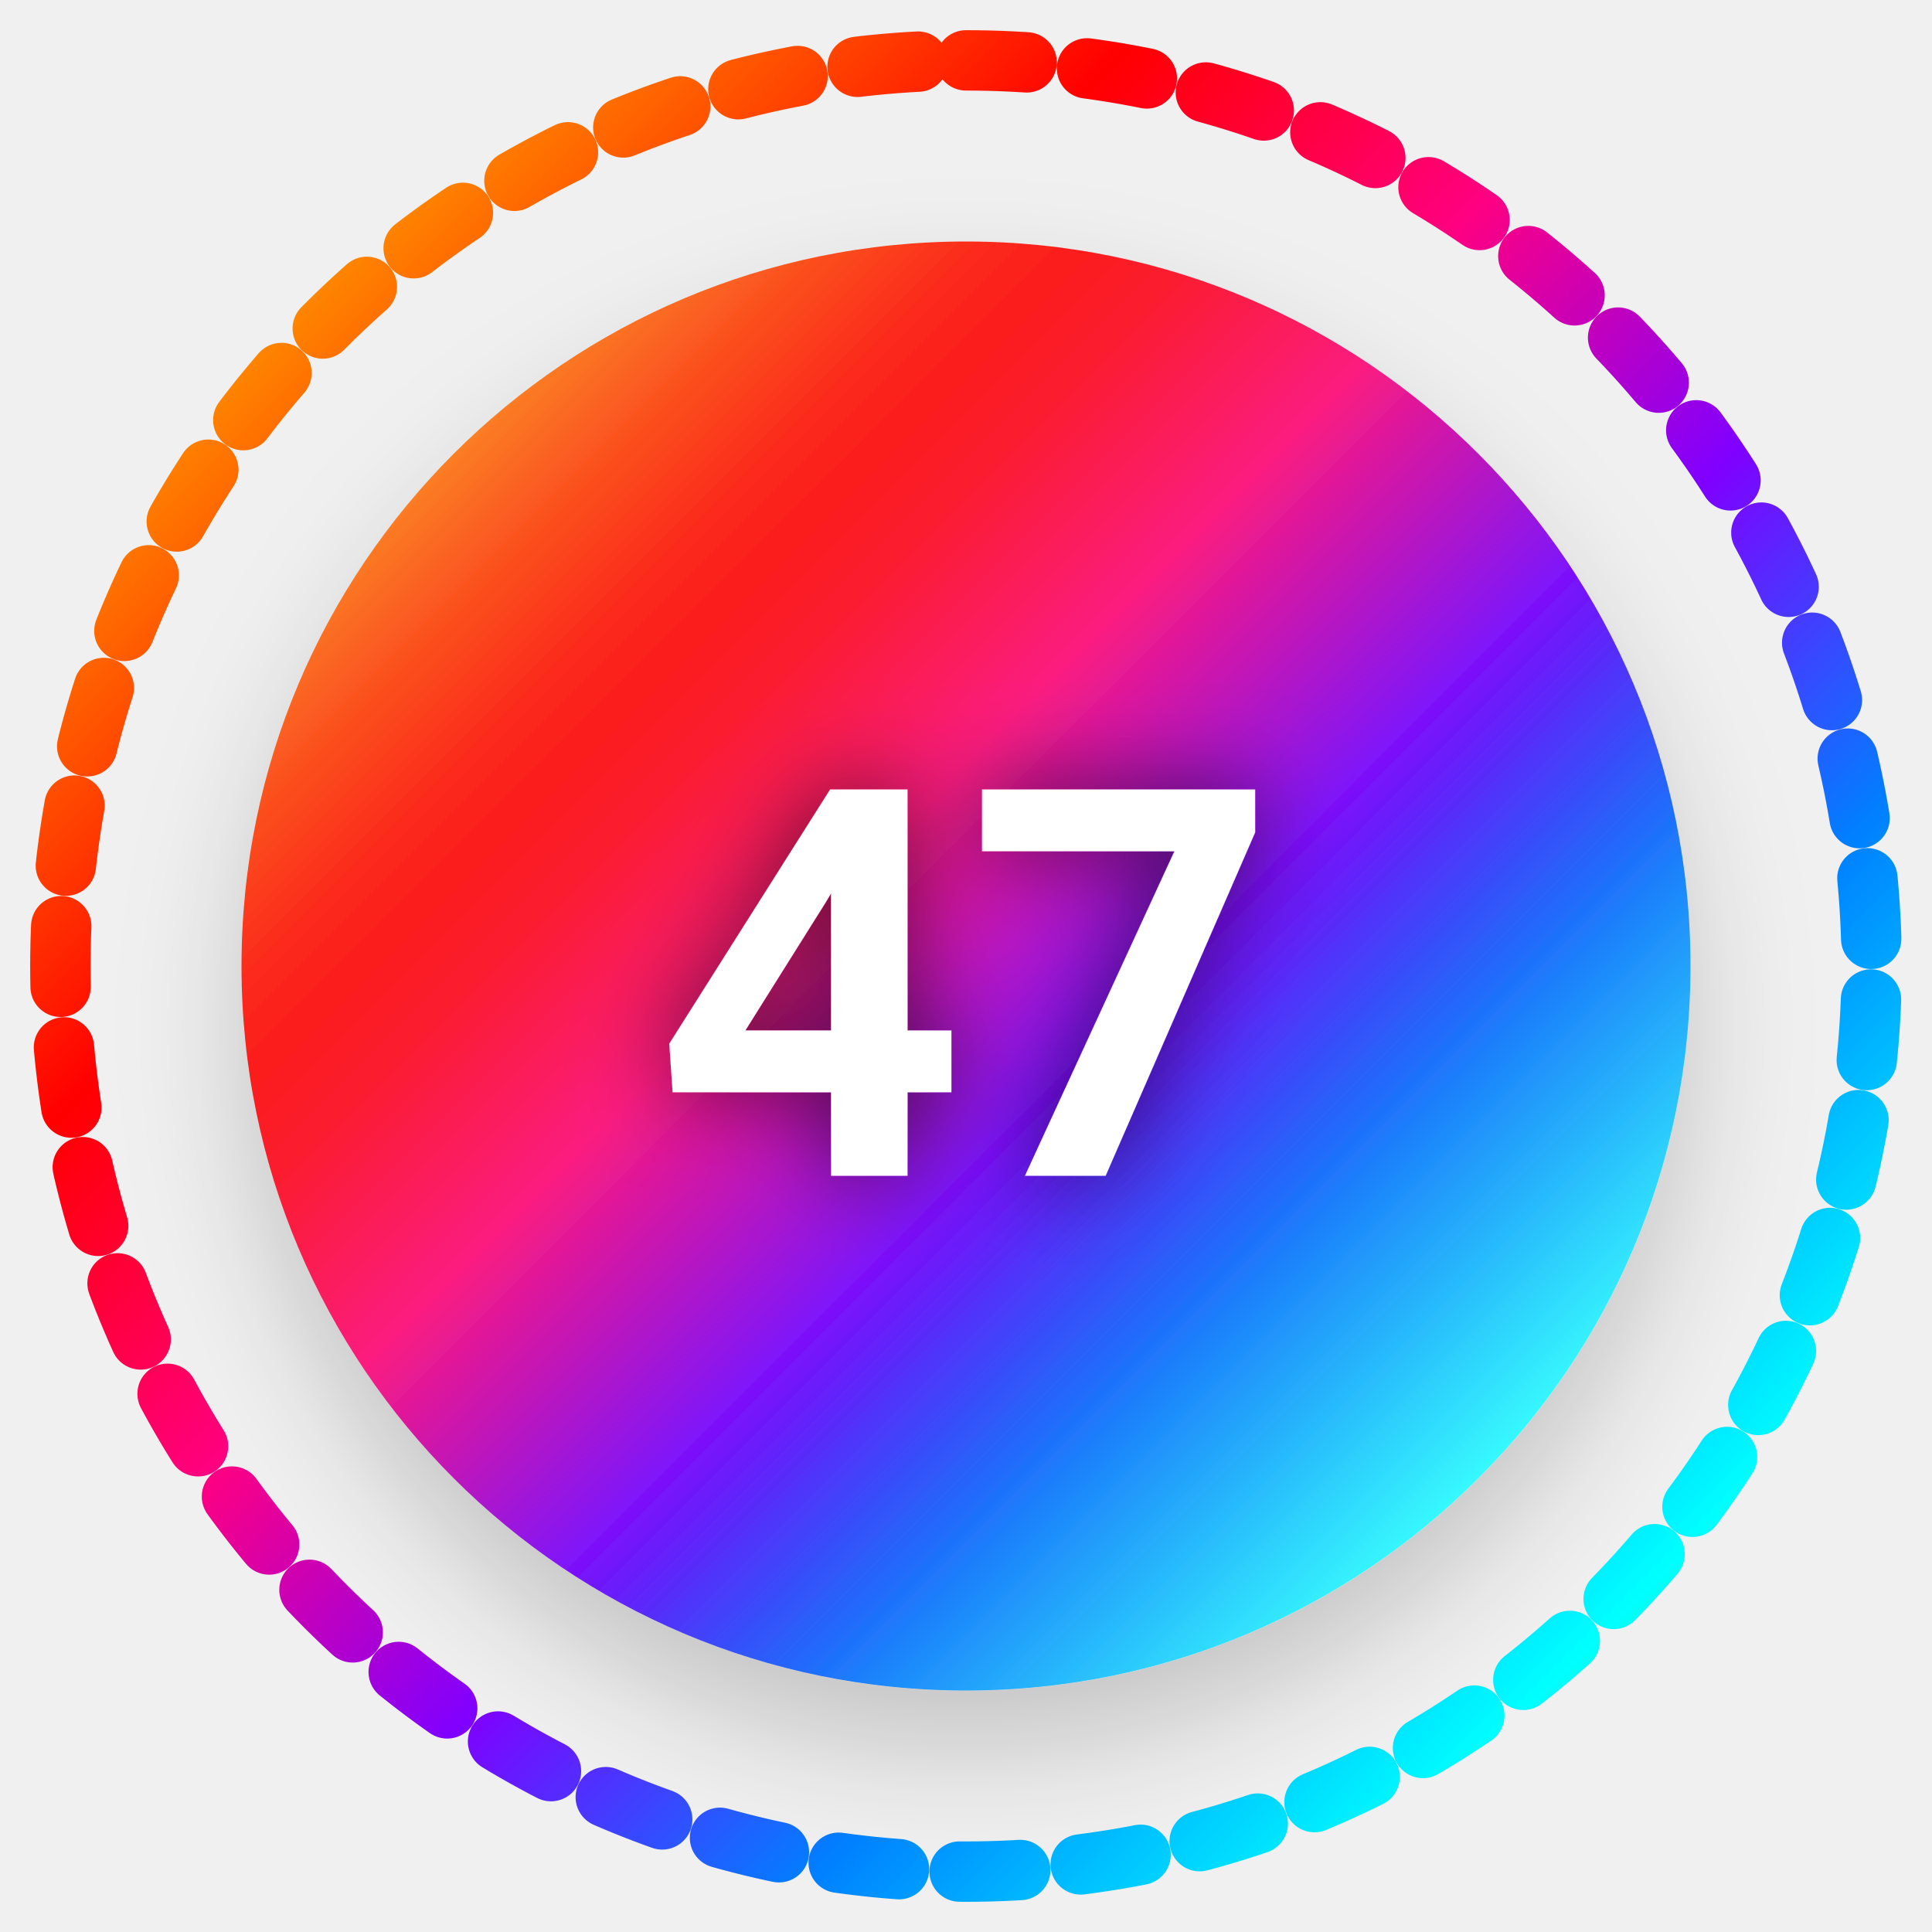
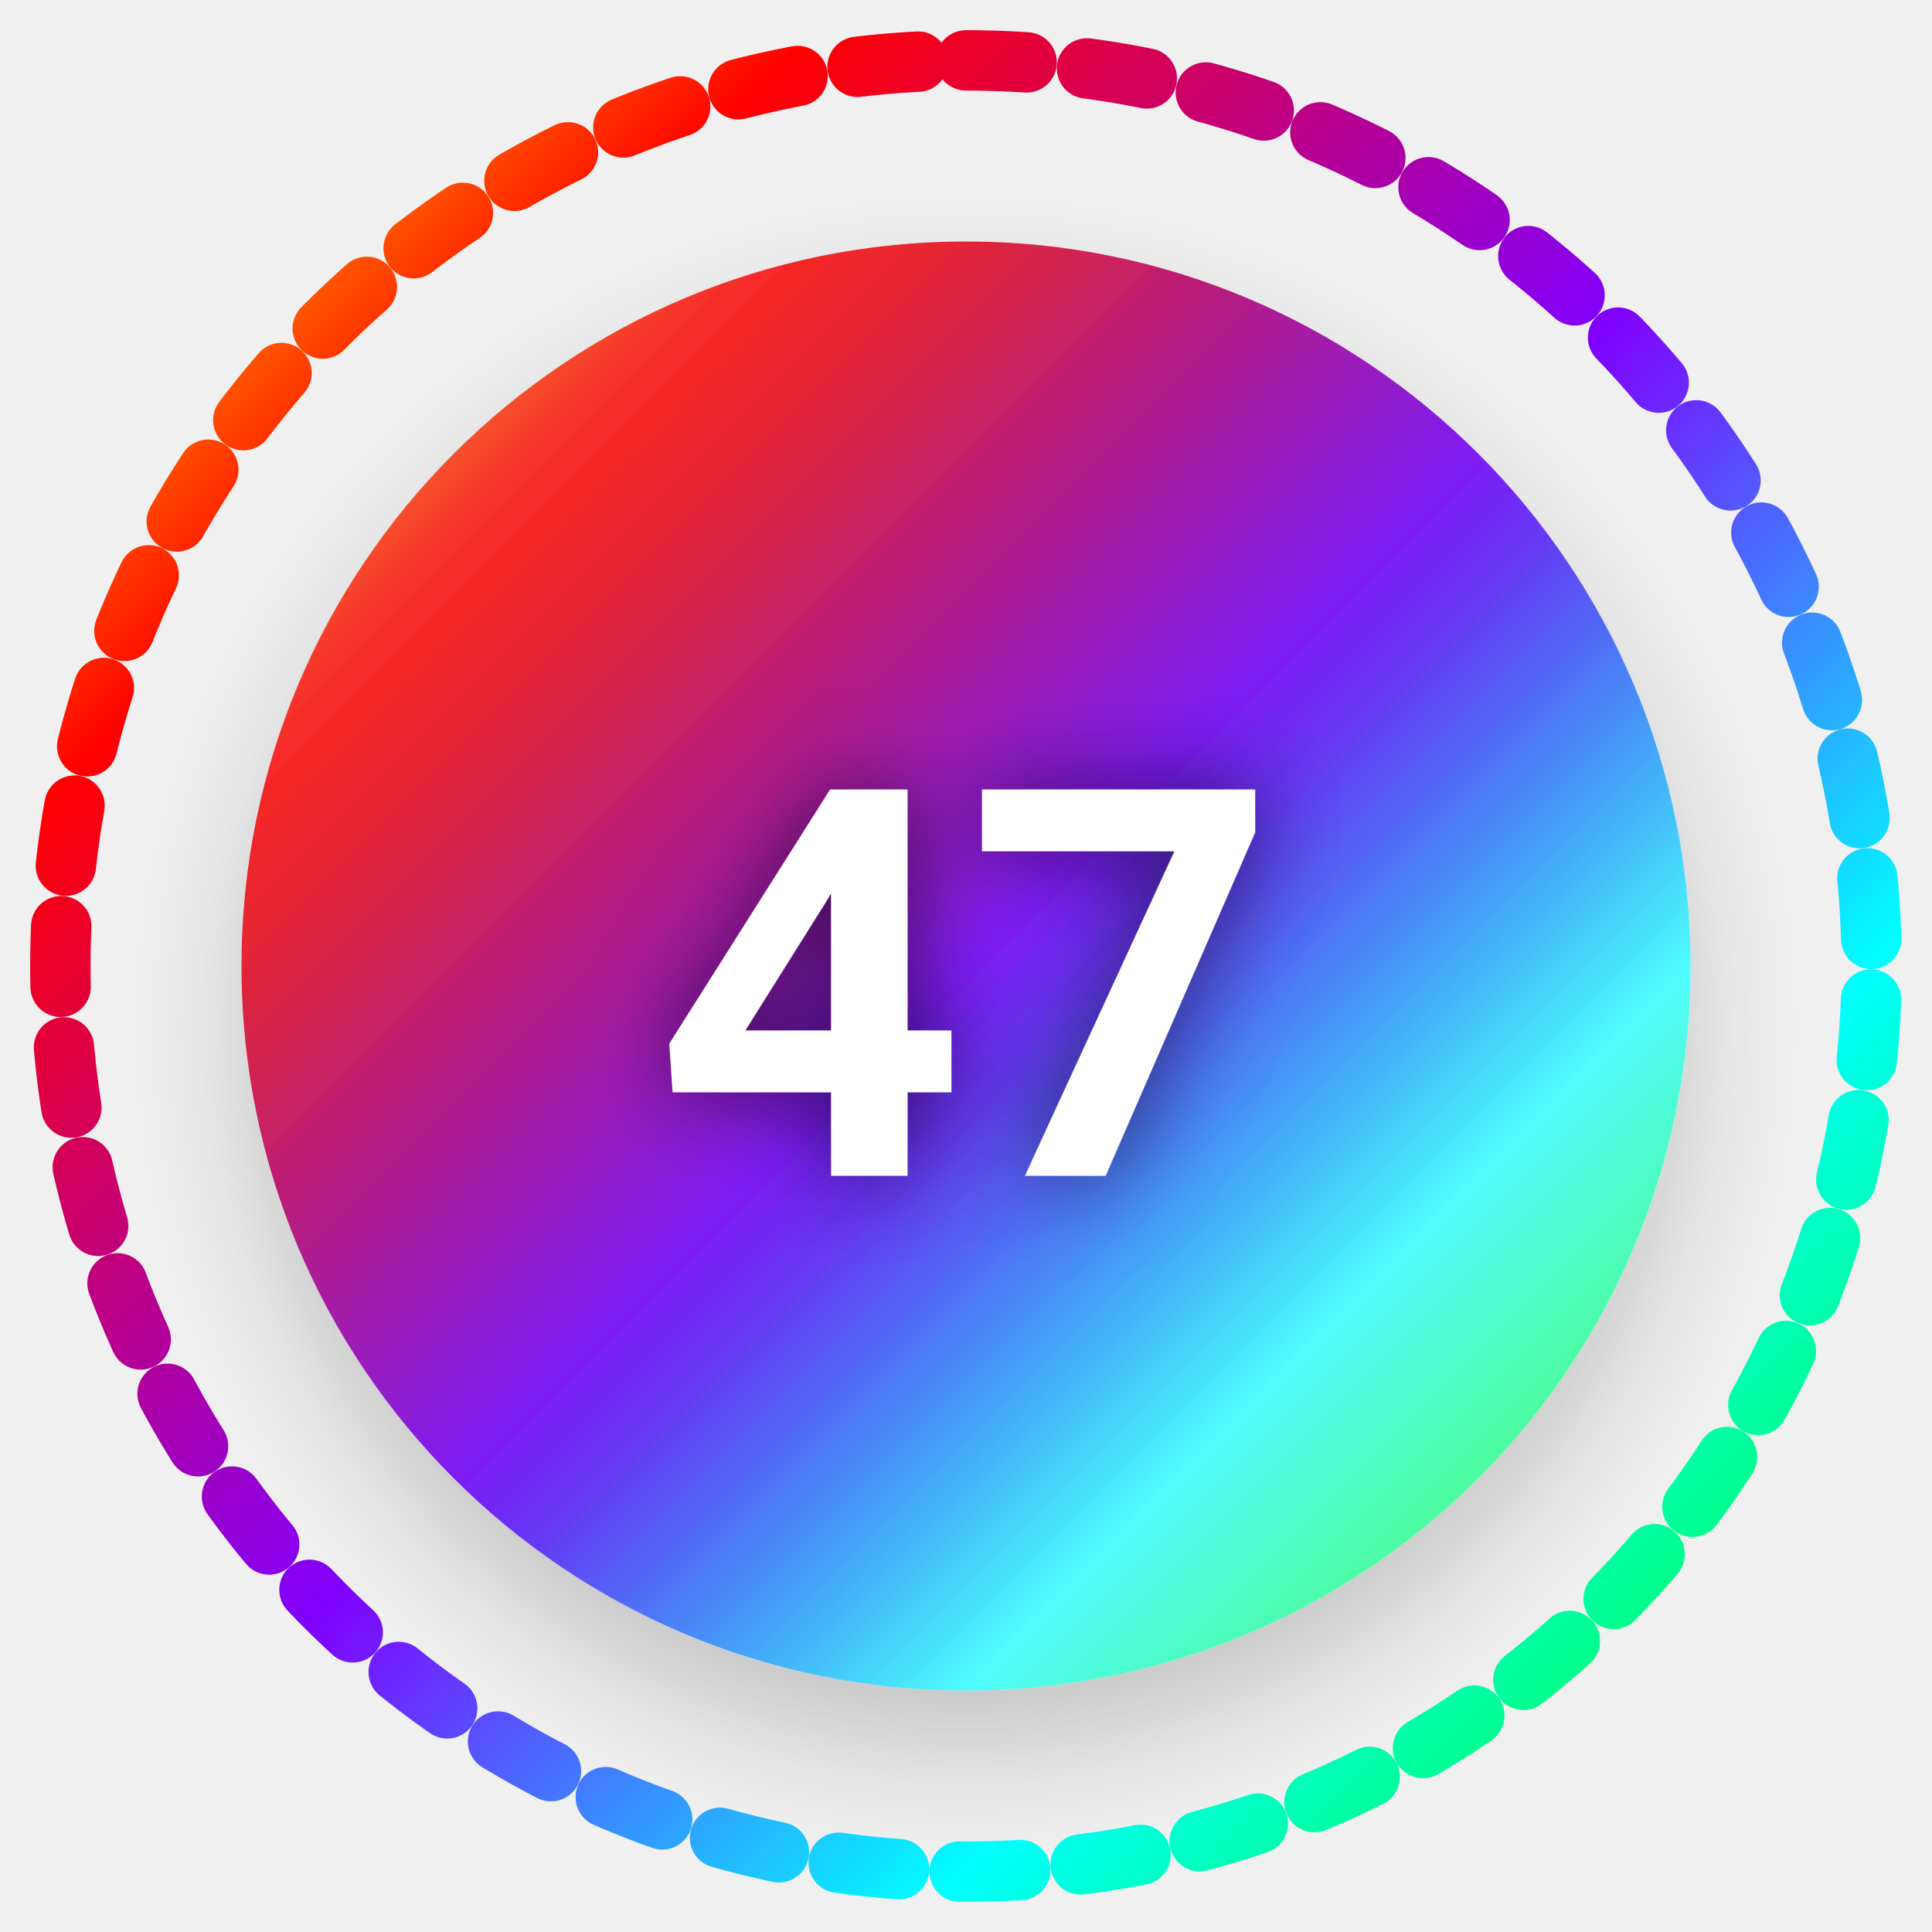
<svg xmlns="http://www.w3.org/2000/svg" width="64" height="64" viewBox="0 0 64 64" role="img" aria-label="Level 47">
  <defs>
    <linearGradient id="ring" x1="0" y1="0" x2="1" y2="1">
      <stop offset="0%" stop-color="#B87333" />
      <stop offset="100%" stop-color="#D18E52" />
    </linearGradient>
    <linearGradient id="inner" x1="0" y1="0" x2="1" y2="1">
      <stop offset="0%" stop-color="#ffff00" />
-       <stop offset="14%" stop-color="#ff8000" />
-       <stop offset="29%" stop-color="#ff0000" />
-       <stop offset="43%" stop-color="#ff0080" />
-       <stop offset="57%" stop-color="#8000ff" />
-       <stop offset="71%" stop-color="#0080ff" />
-       <stop offset="86%" stop-color="#00ffff" />
+       <stop offset="20%" stop-color="#ff0000" />
+       <stop offset="50%" stop-color="#8000ff" />
+       <stop offset="75%" stop-color="#00ffff" />
      <stop offset="100%" stop-color="#00ff00" />
    </linearGradient>
    <filter id="shadow" x="-20%" y="-20%" width="140%" height="140%">
      <feDropShadow dx="0" dy="2" stdDeviation="2" flood-color="#000" flood-opacity=".18" />
    </filter>
    <filter id="saturation" x="-20%" y="-20%" width="140%" height="140%">
-       <feColorMatrix type="saturate" values="0.95" />
+       <feColorMatrix type="saturate" values="0.9" />
    </filter>
    <filter id="text-shadow" x="-50%" y="-50%" width="200%" height="200%">
      <feDropShadow dx="0" dy="0" stdDeviation="1.5" flood-color="#000" flood-opacity="0.6" />
    </filter>
  </defs>
  <g filter="url(#shadow)">
    <circle cx="32" cy="32" r="24" fill="url(#inner)" filter="url(#saturation)" />
  </g>
  <text x="32" y="34" font-family="'Segoe UI', 'Roboto', 'Helvetica Neue', Arial, sans-serif" font-size="150%" font-weight="700" text-anchor="middle" dominant-baseline="middle" fill="#ffffff" filter="url(#text-shadow)">47
    </text>
  <path d="M 32 2 A 30 30 0 1 1 31.999 2" fill="none" stroke="url(#inner)" stroke-width="2" stroke-linecap="round" stroke-dasharray="2.01 2.01" />
</svg>
